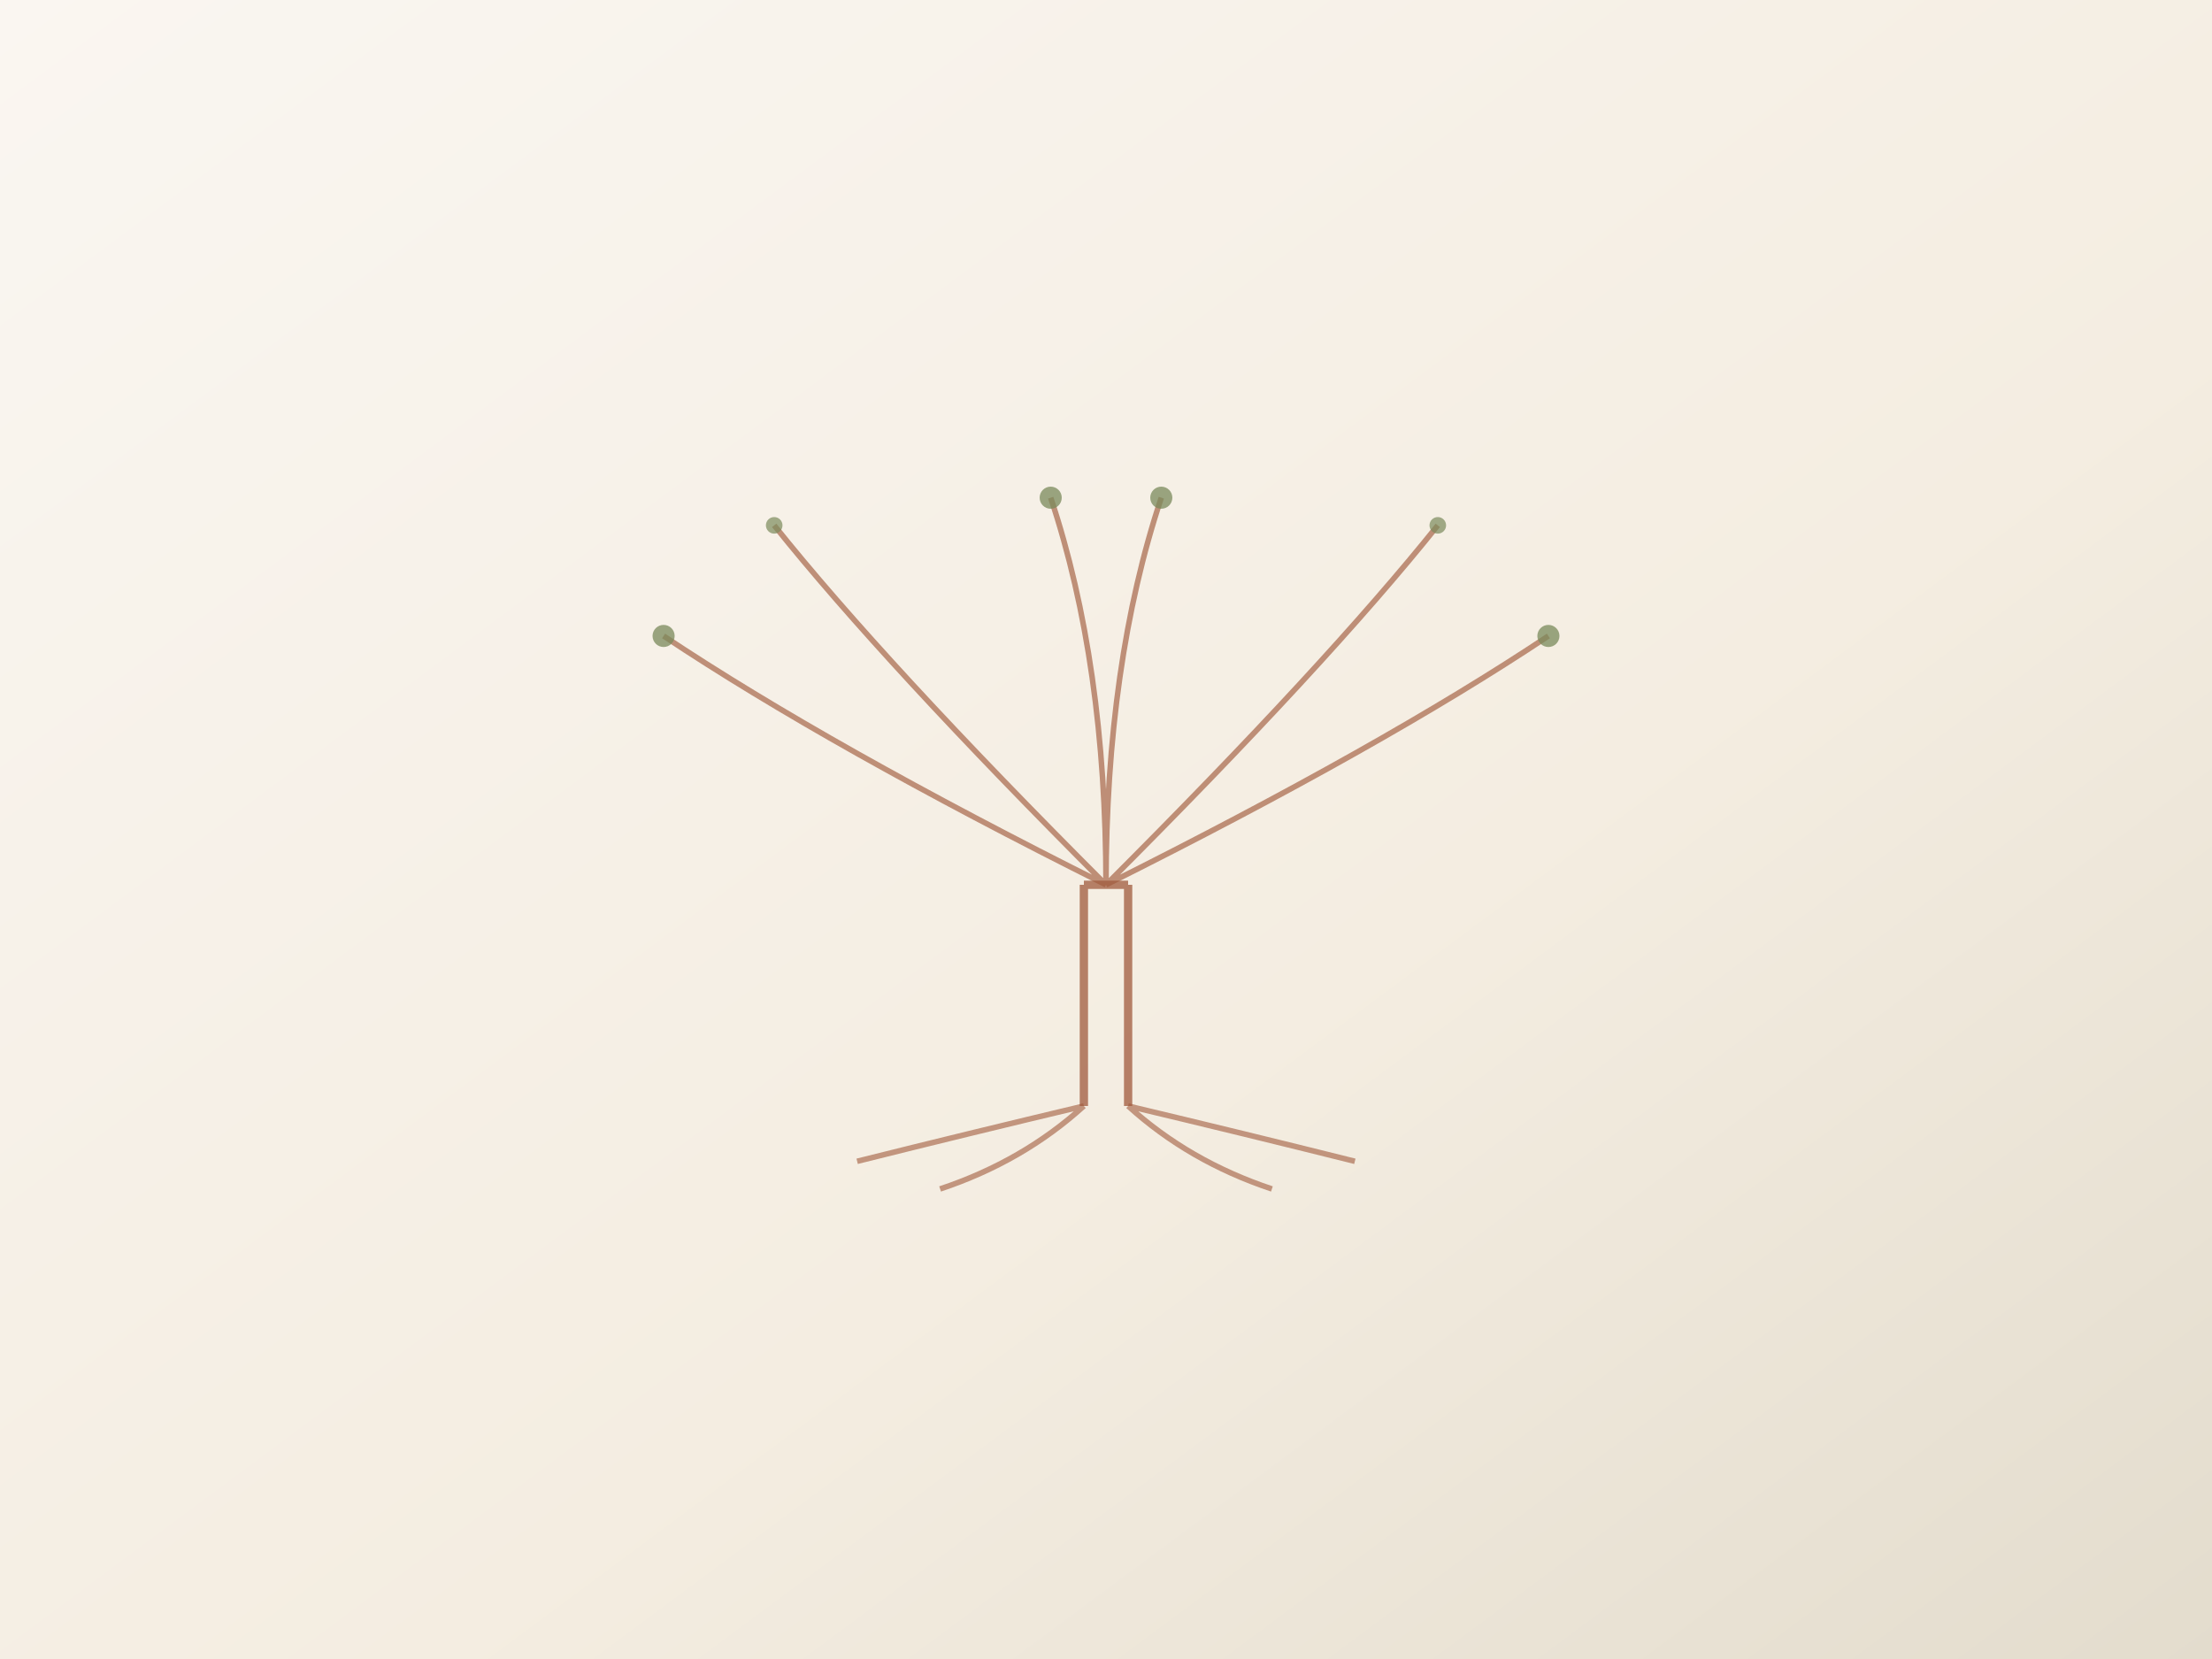
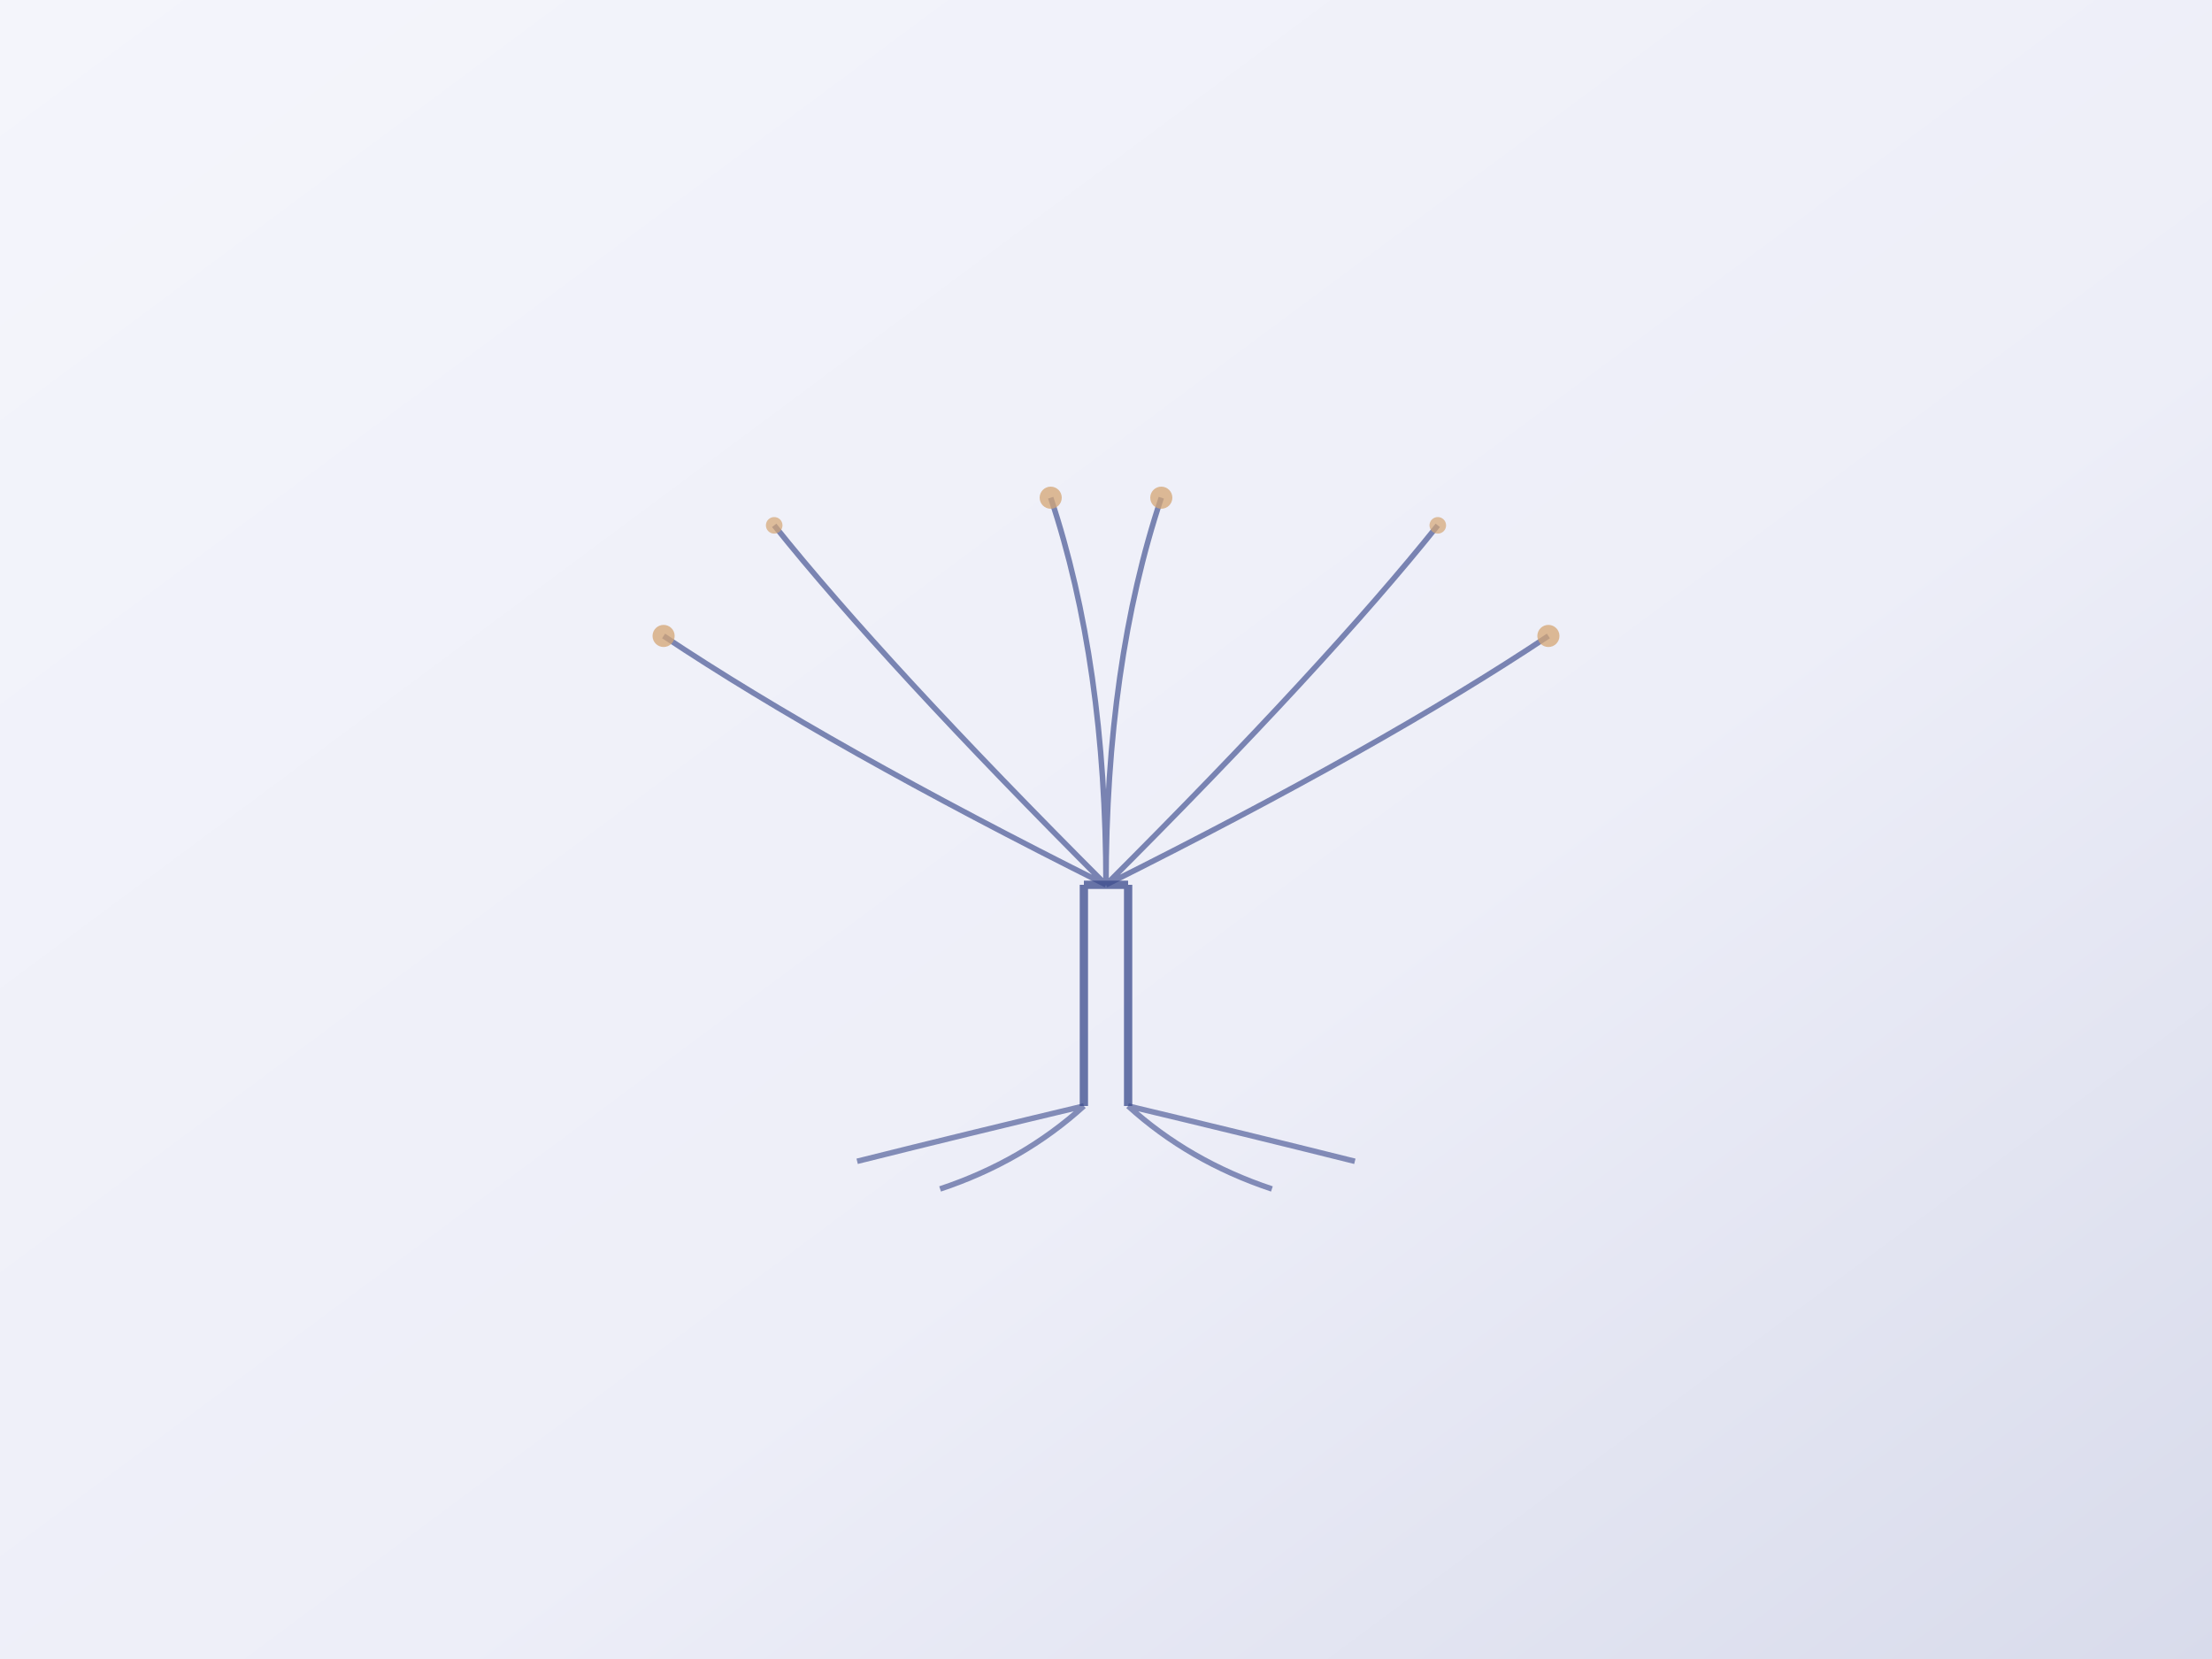
<svg xmlns="http://www.w3.org/2000/svg" viewBox="0 0 800 600" preserveAspectRatio="xMidYMid slice">
  <defs>
    <linearGradient id="bg-fam" x1="0%" y1="0%" x2="100%" y2="100%">
-       <stop offset="0%" stop-color="#faf6f1" />
-       <stop offset="60%" stop-color="#f4ede1" />
-       <stop offset="100%" stop-color="#e3dccd" />
+       <stop offset="0%" stop-color="#f4f5fb" />
+       <stop offset="60%" stop-color="#edeef8" />
+       <stop offset="100%" stop-color="#d8dbeb" />
    </linearGradient>
  </defs>
  <rect width="800" height="600" fill="url(#bg-fam)" />
  <g transform="translate(400, 320)">
-     <path d="M -8,80 L -8,0 M 8,80 L 8,0 M -8,0 L 8,0" stroke="#a05a3c" stroke-width="3" fill="none" opacity="0.75" />
-     <path d="M -8,80 Q -50,90 -90,100 M -8,80 Q -30,100 -60,110 M 8,80 Q 50,90 90,100 M 8,80 Q 30,100 60,110" stroke="#a05a3c" stroke-width="2" fill="none" opacity="0.6" />
-     <path d="M 0,0 Q -100,-50 -160,-90 M 0,0 Q 100,-50 160,-90              M 0,0 Q -80,-80 -120,-130 M 0,0 Q 80,-80 120,-130              M 0,0 Q 0,-80 -20,-140 M 0,0 Q 0,-80 20,-140" stroke="#a05a3c" stroke-width="2" fill="none" opacity="0.65" />
-     <circle cx="-160" cy="-90" r="4" fill="#7a8a5b" opacity="0.75" />
-     <circle cx="160" cy="-90" r="4" fill="#7a8a5b" opacity="0.75" />
-     <circle cx="-120" cy="-130" r="3" fill="#7a8a5b" opacity="0.7" />
-     <circle cx="120" cy="-130" r="3" fill="#7a8a5b" opacity="0.7" />
-     <circle cx="-20" cy="-140" r="4" fill="#7a8a5b" opacity="0.75" />
-     <circle cx="20" cy="-140" r="4" fill="#7a8a5b" opacity="0.75" />
+     <path d="M -8,80 L -8,0 M 8,80 L 8,0 M -8,0 L 8,0" stroke="#3a4a8c" stroke-width="3" fill="none" opacity="0.75" />
+     <path d="M -8,80 Q -50,90 -90,100 M -8,80 Q -30,100 -60,110 M 8,80 Q 50,90 90,100 M 8,80 Q 30,100 60,110" stroke="#3a4a8c" stroke-width="2" fill="none" opacity="0.6" />
+     <path d="M 0,0 Q -100,-50 -160,-90 M 0,0 Q 100,-50 160,-90              M 0,0 Q -80,-80 -120,-130 M 0,0 Q 80,-80 120,-130              M 0,0 Q 0,-80 -20,-140 M 0,0 Q 0,-80 20,-140" stroke="#3a4a8c" stroke-width="2" fill="none" opacity="0.65" />
+     <circle cx="-160" cy="-90" r="4" fill="#d4a574" opacity="0.75" />
+     <circle cx="160" cy="-90" r="4" fill="#d4a574" opacity="0.75" />
+     <circle cx="-120" cy="-130" r="3" fill="#d4a574" opacity="0.7" />
+     <circle cx="120" cy="-130" r="3" fill="#d4a574" opacity="0.7" />
+     <circle cx="-20" cy="-140" r="4" fill="#d4a574" opacity="0.75" />
+     <circle cx="20" cy="-140" r="4" fill="#d4a574" opacity="0.75" />
  </g>
</svg>
